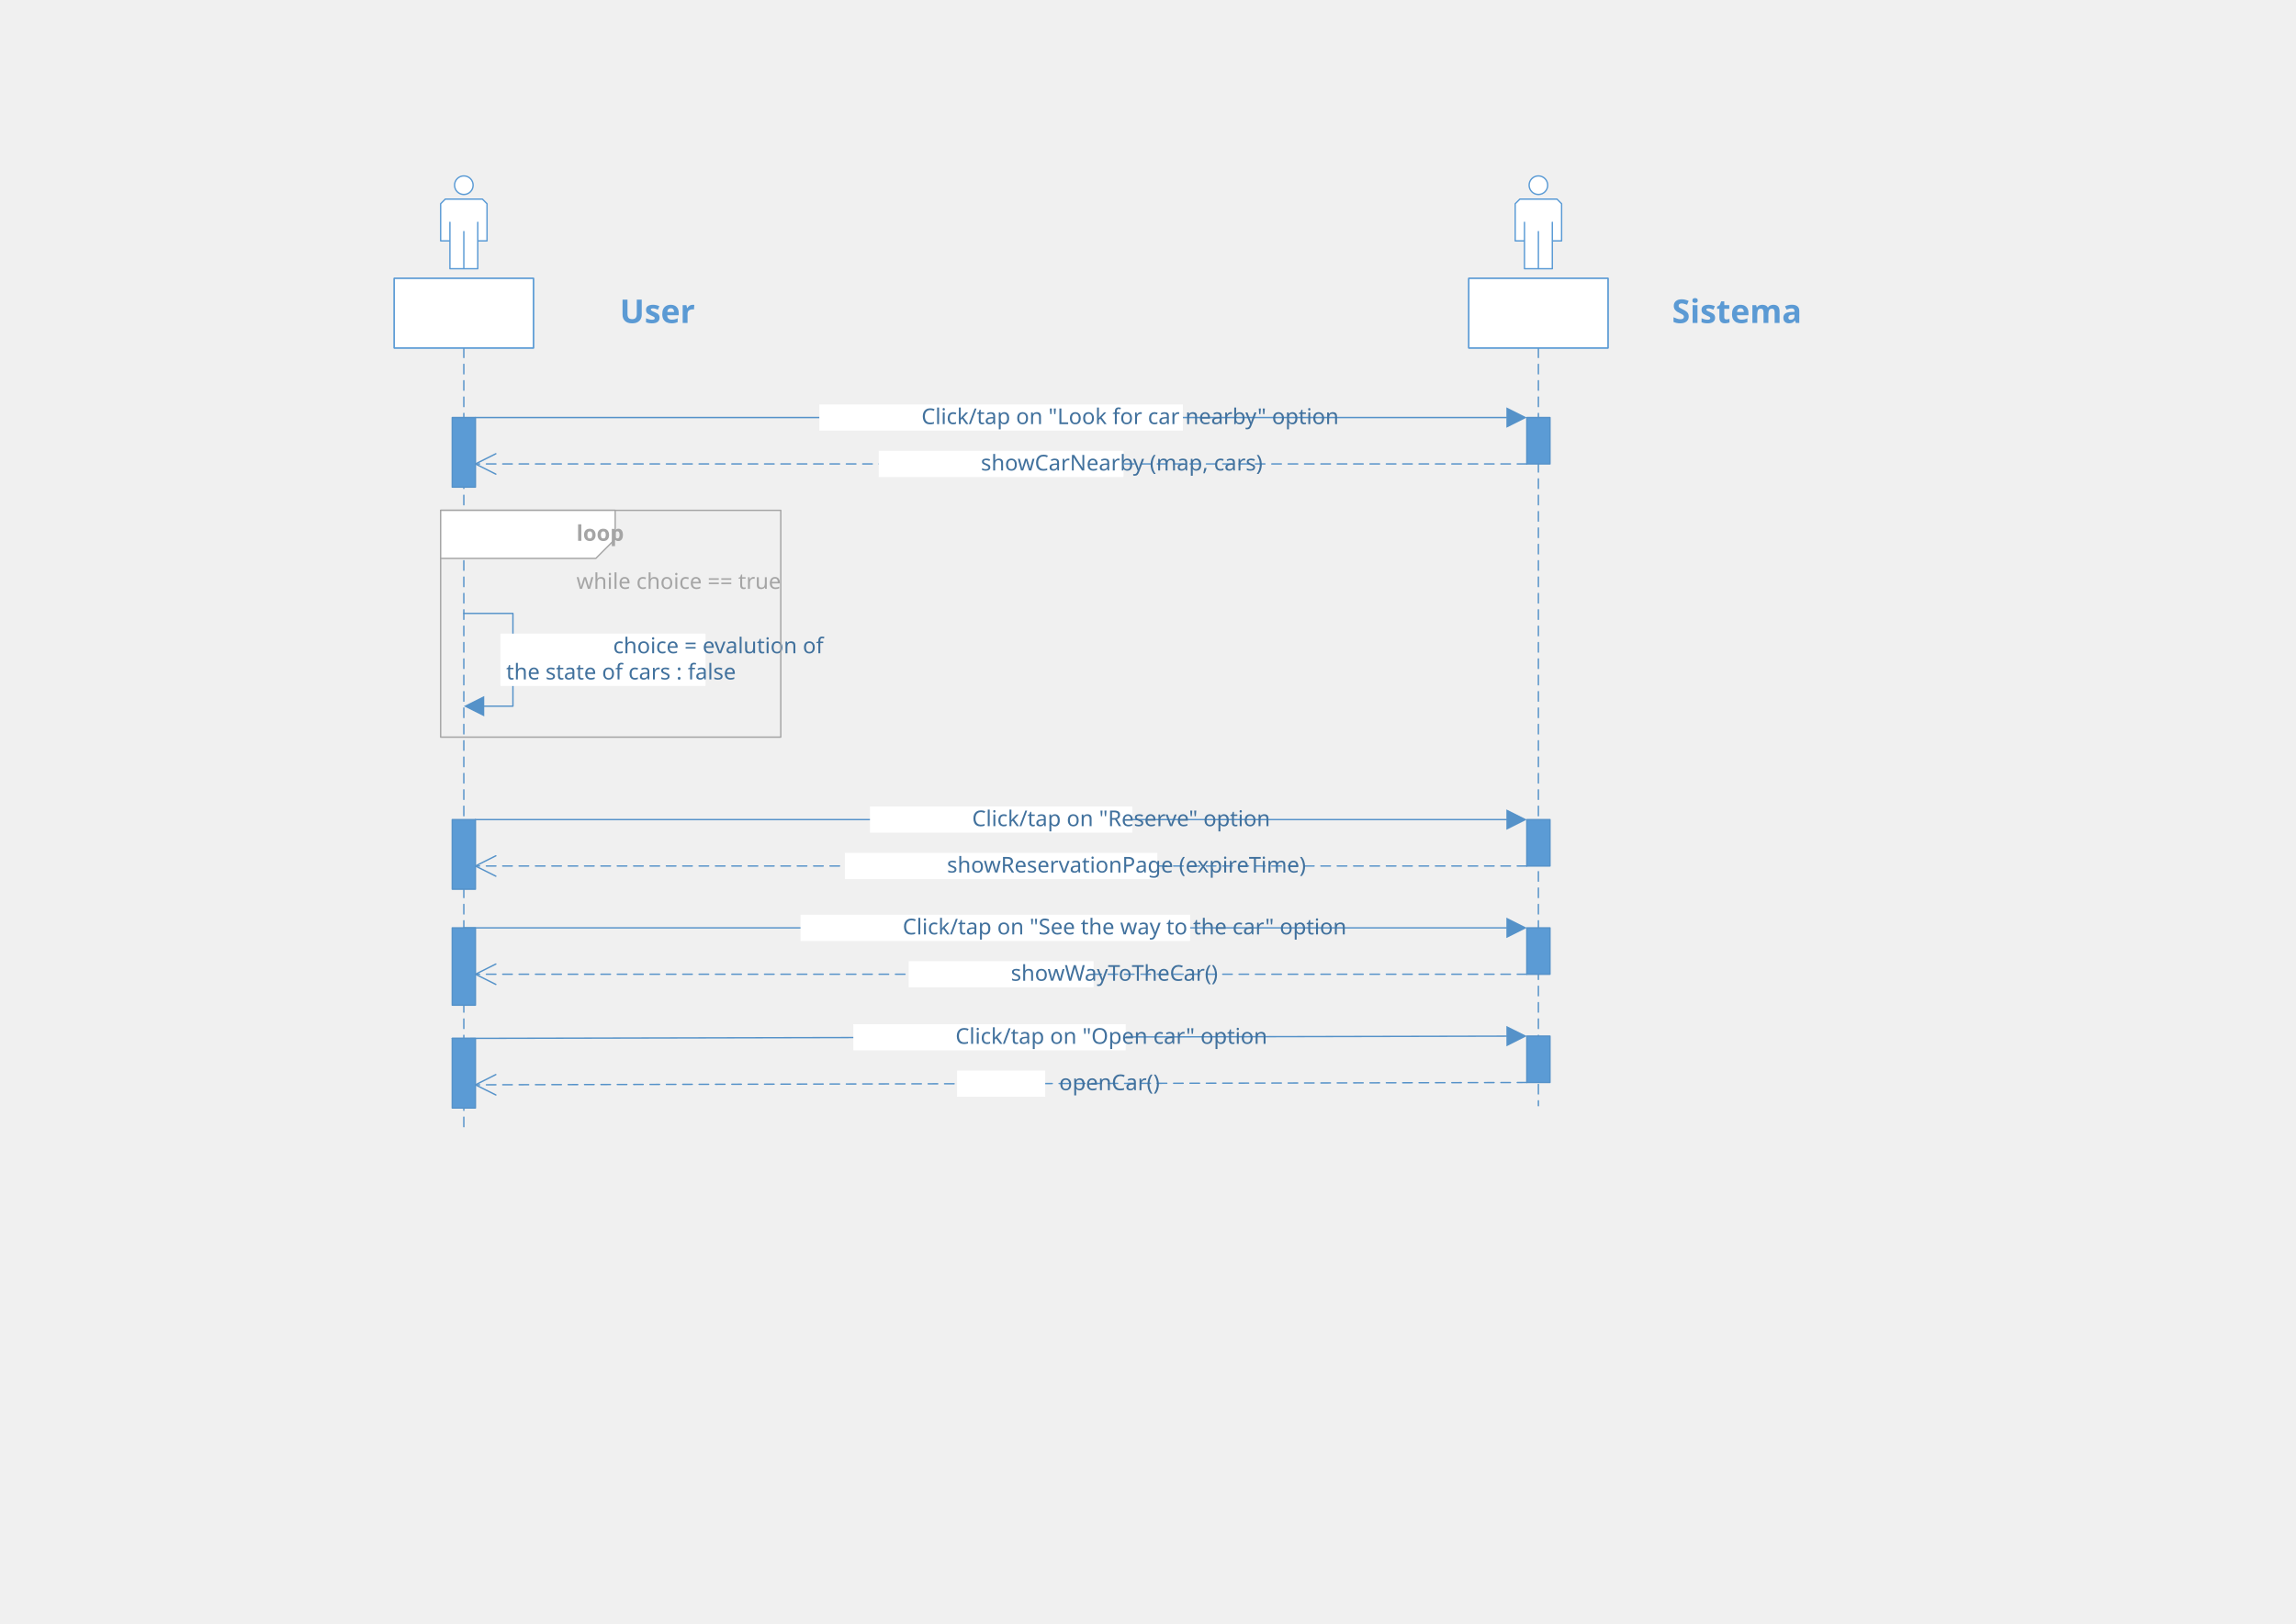
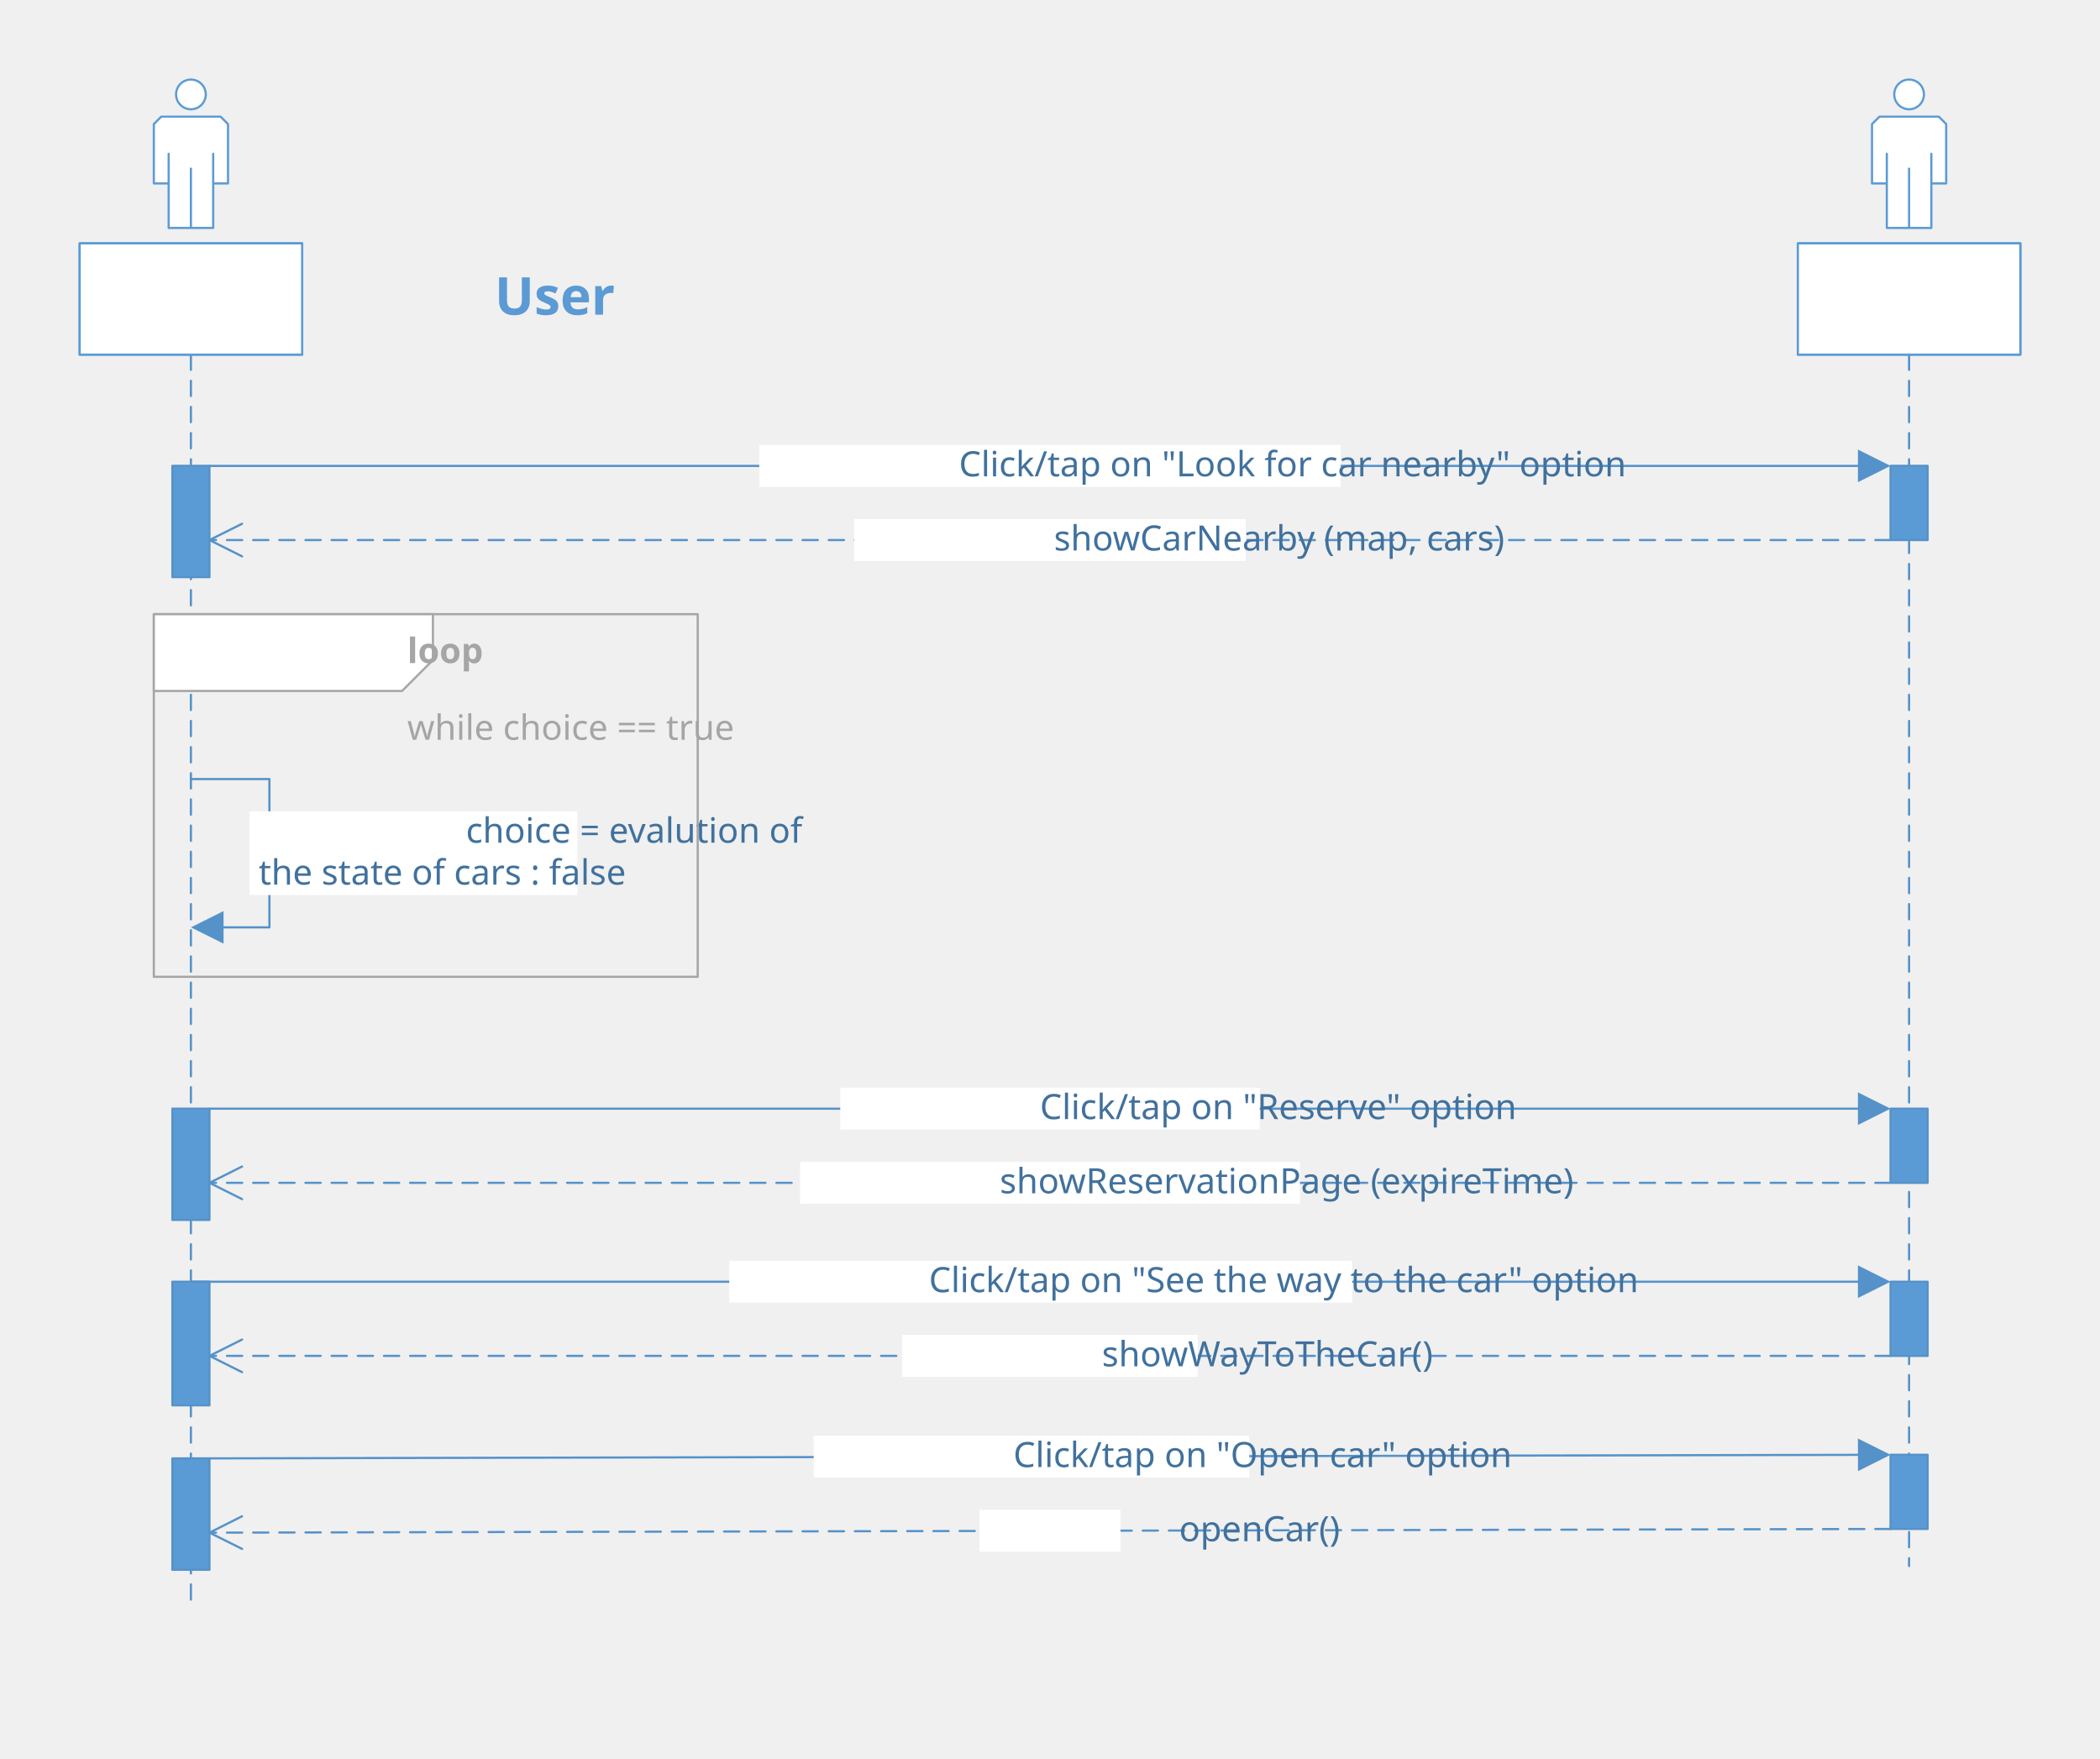
- <svg xmlns="http://www.w3.org/2000/svg" xmlns:ns1="http://schemas.microsoft.com/visio/2003/SVGExtensions/" xmlns:xlink="http://www.w3.org/1999/xlink" width="11.693in" height="8.268in" viewBox="0 0 841.89 595.276" xml:space="preserve" color-interpolation-filters="sRGB" class="st15">
+ <svg xmlns="http://www.w3.org/2000/svg" xmlns:ns1="http://schemas.microsoft.com/visio/2003/SVGExtensions/" xmlns:xlink="http://www.w3.org/1999/xlink" width="6.688in" height="5.6in" viewBox="0 0 481.539 403.235" xml:space="preserve" color-interpolation-filters="sRGB" class="st15">
  <ns1:documentProperties ns1:langID="1040" ns1:metric="true" ns1:viewMarkup="false">
    <ns1:userDefs>
      <ns1:ud ns1:nameU="msvNoAutoConnect" ns1:prompt="" ns1:val="VT0(1):26" />
    </ns1:userDefs>
  </ns1:documentProperties>
  <style type="text/css">
	
		.st1 {fill:#ffffff;stroke:#5b9bd5;stroke-linecap:round;stroke-linejoin:round;stroke-width:0.5}
		.st2 {stroke:#5592c9;stroke-dasharray:3.5,2.5;stroke-linecap:round;stroke-linejoin:round;stroke-width:0.5}
		.st3 {fill:#5b9ad4;font-family:Calibri;font-size:1em;font-weight:bold}
- 		.st4 {marker-end:url(#mrkr4-32);stroke:#5592c9;stroke-linecap:round;stroke-linejoin:round;stroke-width:0.5}
+ 		.st4 {marker-end:url(#mrkr4-33);stroke:#5592c9;stroke-linecap:round;stroke-linejoin:round;stroke-width:0.5}
		.st5 {fill:#5592c9;fill-opacity:1;stroke:#5592c9;stroke-opacity:1;stroke-width:0.134}
		.st6 {fill:#ffffff;stroke:none;stroke-linecap:butt;stroke-width:7.2}
		.st7 {fill:#41719d;font-family:Calibri;font-size:0.667em}
- 		.st8 {marker-end:url(#mrkr3-40);stroke:#5592c9;stroke-dasharray:3.5,2.5;stroke-linecap:round;stroke-linejoin:round;stroke-width:0.5}
+ 		.st8 {marker-end:url(#mrkr3-41);stroke:#5592c9;stroke-dasharray:3.5,2.5;stroke-linecap:round;stroke-linejoin:round;stroke-width:0.5}
		.st9 {font-size:1em}
		.st10 {fill:#a5a5a5;fill-opacity:0;stroke:#a5a5a5;stroke-linecap:round;stroke-linejoin:round;stroke-width:0.5}
		.st11 {fill:#ffffff;stroke:#a5a5a5;stroke-linecap:round;stroke-linejoin:round;stroke-width:0.5}
		.st12 {fill:#a5a5a5;font-family:Calibri;font-size:0.667em;font-weight:bold}
		.st13 {fill:#a5a5a5;font-family:Calibri;font-size:0.667em}
		.st14 {fill:#5b9bd5;stroke:#5592c9;stroke-linecap:round;stroke-linejoin:round;stroke-width:0.5}
		.st15 {fill:none;fill-rule:evenodd;font-size:12px;overflow:visible;stroke-linecap:square;stroke-miterlimit:3}
	
	</style>
  <defs id="Markers">
    <g id="lend4">
      <path d="M 2 1 L 0 0 L 2 -1 L 2 1 " style="stroke:none" />
    </g>
-     <marker id="mrkr4-32" class="st5" ns1:arrowType="4" ns1:arrowSize="3" ns1:setback="14.96" refX="-14.96" orient="auto" markerUnits="strokeWidth" overflow="visible">
+     <marker id="mrkr4-33" class="st5" ns1:arrowType="4" ns1:arrowSize="3" ns1:setback="14.96" refX="-14.96" orient="auto" markerUnits="strokeWidth" overflow="visible">
      <use xlink:href="#lend4" transform="scale(-7.48,-7.48) " />
    </marker>
    <g id="lend3">
      <path d="M 2 1 L 0 0 L 2 -1 " style="stroke-linecap:round;stroke-linejoin:round;fill:none" />
    </g>
-     <marker id="mrkr3-40" class="st5" ns1:arrowType="3" ns1:arrowSize="3" orient="auto" markerUnits="strokeWidth" overflow="visible">
+     <marker id="mrkr3-41" class="st5" ns1:arrowType="3" ns1:arrowSize="3" orient="auto" markerUnits="strokeWidth" overflow="visible">
      <use xlink:href="#lend3" transform="scale(-7.48,-7.48) " />
    </marker>
  </defs>
  <g ns1:mID="0" ns1:index="1" ns1:groupContext="foregroundPage">
    <ns1:userDefs>
      <ns1:ud ns1:nameU="msvThemeOrder" ns1:val="VT0(0):26" />
    </ns1:userDefs>
    <ns1:pageProperties ns1:drawingScale="0.0393701" ns1:pageScale="0.0393701" ns1:drawingUnits="24" ns1:shadowOffsetX="8.50394" ns1:shadowOffsetY="-8.50394" />
    <ns1:layer ns1:name="Connettore" ns1:index="0" />
-     <g id="group6-1" transform="translate(144.567,-467.717)" ns1:mID="6" ns1:groupContext="group">
-       <ns1:userDefs>
-         <ns1:ud ns1:nameU="visVersion" ns1:prompt="" ns1:val="VT0(15):26" />
-         <ns1:ud ns1:nameU="ShowActor" ns1:prompt="" ns1:val="VT0(1):5" />
-         <ns1:ud ns1:nameU="ShowDestruction" ns1:prompt="" ns1:val="VT0(0):5" />
-       </ns1:userDefs>
-       <g id="shape7-2" ns1:mID="7" ns1:groupContext="shape">
-         <rect x="0" y="569.764" width="51.024" height="25.512" class="st1" />
-       </g>
-       <g id="shape8-4" ns1:mID="8" ns1:groupContext="shape" transform="translate(17.0079,-29.0551)">
-         <path d="M3.4 595.28 L3.4 578.27 L3.4 585.07 L0 585.07 L0 571.46 L1.7 569.76 L15.31 569.76 L17.01 571.46 L17.01 585.07         L13.61 585.07 L13.61 578.27 L13.61 595.28 L8.5 595.28 L8.5 581.67 L8.5 595.28 L3.4 595.28 ZM11.91 564.66         A3.402 3.402 -180 1 0 5.1 564.66 A3.402 3.402 -180 1 0 11.91 564.66 Z" class="st1" />
-       </g>
-       <g id="shape9-6" ns1:mID="9" ns1:groupContext="shape" transform="translate(17.0079,303.915)">
- 				</g>
-       <g id="shape10-8" ns1:mID="10" ns1:groupContext="shape" transform="translate(620.787,595.276) rotate(90)">
-         <path d="M0 595.28 L286.3 595.28" class="st2" />
-       </g>
-       <g id="shape6-11" ns1:mID="6" ns1:groupContext="groupContent">
-         <ns1:textBlock ns1:margins="rect(4,4,4,4)" ns1:tabSpace="42.5197" />
-         <ns1:textRect cx="25.512" cy="582.52" width="51.03" height="25.512" />
-         <rect x="0" y="569.764" width="51.024" height="25.512" class="st1" />
-         <text x="14.05" y="586.12" class="st3" ns1:langID="1040">
-           <ns1:paragraph ns1:horizAlign="1" />
-           <ns1:tabList />User</text>
-       </g>
-     </g>
-     <g id="group11-14" transform="translate(538.583,-467.717)" ns1:mID="11" ns1:groupContext="group">
-       <ns1:userDefs>
-         <ns1:ud ns1:nameU="visVersion" ns1:prompt="" ns1:val="VT0(15):26" />
-         <ns1:ud ns1:nameU="ShowActor" ns1:prompt="" ns1:val="VT0(1):5" />
-         <ns1:ud ns1:nameU="ShowDestruction" ns1:prompt="" ns1:val="VT0(0):5" />
-       </ns1:userDefs>
-       <g id="shape12-15" ns1:mID="12" ns1:groupContext="shape">
-         <rect x="0" y="569.764" width="51.024" height="25.512" class="st1" />
-       </g>
-       <g id="shape13-17" ns1:mID="13" ns1:groupContext="shape" transform="translate(17.0079,-29.0551)">
-         <path d="M3.4 595.28 L3.4 578.27 L3.4 585.07 L0 585.07 L0 571.46 L1.7 569.76 L15.31 569.76 L17.01 571.46 L17.01 585.07         L13.61 585.07 L13.61 578.27 L13.61 595.28 L8.5 595.28 L8.5 581.67 L8.5 595.28 L3.4 595.28 ZM11.91 564.66         A3.402 3.402 -180 1 0 5.1 564.66 A3.402 3.402 -180 1 0 11.91 564.66 Z" class="st1" />
-       </g>
-       <g id="shape14-19" ns1:mID="14" ns1:groupContext="shape" transform="translate(17.0079,295.411)">
- 				</g>
-       <g id="shape15-21" ns1:mID="15" ns1:groupContext="shape" transform="translate(620.787,595.276) rotate(90)">
-         <path d="M0 595.28 L277.8 595.28" class="st2" />
-       </g>
-       <g id="shape11-24" ns1:mID="11" ns1:groupContext="groupContent">
-         <ns1:textBlock ns1:margins="rect(4,4,4,4)" ns1:tabSpace="42.5197" />
-         <ns1:textRect cx="25.512" cy="582.52" width="51.03" height="25.512" />
-         <rect x="0" y="569.764" width="51.024" height="25.512" class="st1" />
-         <text x="5.87" y="586.12" class="st3" ns1:langID="1040">
-           <ns1:paragraph ns1:horizAlign="1" />
-           <ns1:tabList />Sistema</text>
-       </g>
-     </g>
-     <g id="shape16-27" ns1:mID="16" ns1:groupContext="shape" ns1:layerMember="0" transform="translate(174.331,-435.118)">
-       <ns1:userDefs>
-         <ns1:ud ns1:nameU="IsReturn" ns1:prompt="" ns1:val="VT0(0):5" />
-         <ns1:ud ns1:nameU="IsAsync" ns1:prompt="" ns1:val="VT0(0):26" />
-         <ns1:ud ns1:nameU="IsSelfMessage" ns1:prompt="" ns1:val="VT0(0):5" />
-         <ns1:ud ns1:nameU="visVersion" ns1:prompt="" ns1:val="VT0(15):26" />
-       </ns1:userDefs>
-       <ns1:textBlock ns1:margins="rect(4,4,4,4)" ns1:tabSpace="42.5197" />
-       <ns1:textRect cx="192.756" cy="588.189" width="143.14" height="17.604" />
-       <path d="M0 588.19 L378.03 588.19" class="st4" />
-       <rect ns1:rectContext="textBkgnd" x="126.092" y="583.389" width="133.327" height="9.6" class="st6" />
-       <text x="126.09" y="590.59" class="st7" ns1:langID="1040">
-         <ns1:paragraph ns1:horizAlign="1" />
-         <ns1:tabList />Click/tap on "Look for car nearby" option</text>
-     </g>
-     <g id="shape17-35" ns1:mID="17" ns1:groupContext="shape" ns1:layerMember="0" transform="translate(559.843,-418.11)">
-       <ns1:userDefs>
-         <ns1:ud ns1:nameU="IsReturn" ns1:prompt="" ns1:val="VT0(1):5" />
-         <ns1:ud ns1:nameU="IsAsync" ns1:prompt="" ns1:val="VT0(0):26" />
-         <ns1:ud ns1:nameU="IsSelfMessage" ns1:prompt="" ns1:val="VT0(0):5" />
-         <ns1:ud ns1:nameU="visVersion" ns1:prompt="" ns1:val="VT0(15):26" />
-       </ns1:userDefs>
-       <ns1:textBlock ns1:margins="rect(4,4,4,4)" ns1:tabSpace="42.5197" />
-       <ns1:textRect cx="-192.756" cy="588.189" width="99.59" height="17.604" />
-       <path d="M0 588.19 L-385.51 588.19" class="st8" />
-       <rect ns1:rectContext="textBkgnd" x="-237.641" y="583.389" width="89.77" height="9.6" class="st6" />
-       <text x="-237.64" y="590.59" class="st7" ns1:langID="1040">
-         <ns1:paragraph ns1:horizAlign="1" />
-         <ns1:tabList />showCarNearby (map, cars)</text>
-     </g>
-     <g id="shape22-43" ns1:mID="22" ns1:groupContext="shape" ns1:layerMember="0" transform="translate(162.992,-370.394)">
-       <ns1:userDefs>
-         <ns1:ud ns1:nameU="IsReturn" ns1:prompt="" ns1:val="VT0(0):5" />
-         <ns1:ud ns1:nameU="IsAsync" ns1:prompt="" ns1:val="VT0(0):26" />
-         <ns1:ud ns1:nameU="IsSelfMessage" ns1:prompt="" ns1:val="VT0(1):5" />
-         <ns1:ud ns1:nameU="visVersion" ns1:prompt="" ns1:val="VT0(15):26" />
-       </ns1:userDefs>
-       <ns1:textBlock ns1:margins="rect(4,4,4,4)" ns1:tabSpace="42.5197" />
-       <ns1:textRect cx="58.11" cy="612.283" width="84.98" height="27.203" />
-       <path d="M7.09 595.28 L25.09 595.28 L25.09 629.29 L14.57 629.29" class="st4" />
-       <rect ns1:rectContext="textBkgnd" x="20.527" y="602.684" width="75.167" height="19.2" class="st6" />
-       <text x="24.37" y="609.88" class="st7" ns1:langID="1040">
-         <ns1:paragraph ns1:horizAlign="1" />
-         <ns1:tabList />choice = evalution of<ns1:newlineChar />
-         <tspan x="20.53" dy="1.2em" class="st9"> </tspan>the state of cars : false</text>
-     </g>
-     <g id="group23-51" transform="translate(161.575,-325.039)" ns1:mID="23" ns1:groupContext="group">
-       <ns1:userDefs>
-         <ns1:ud ns1:nameU="visVersion" ns1:prompt="" ns1:val="VT0(15):26" />
-       </ns1:userDefs>
-       <g id="shape23-52" ns1:mID="23" ns1:groupContext="groupContent">
-         <rect x="0" y="512.126" width="124.724" height="83.15" class="st10" />
-       </g>
-       <g id="shape24-54" ns1:mID="24" ns1:groupContext="shape" transform="translate(0,-65.546)">
-         <ns1:userDefs>
-           <ns1:ud ns1:nameU="FoldSize" ns1:prompt="" ns1:val="VT0(0.098425196850394):24" />
-           <ns1:ud ns1:nameU="BackFillColor" ns1:prompt="" ns1:val="VT5(#96afcf)" />
-           <ns1:ud ns1:nameU="BackLineColor" ns1:prompt="" ns1:val="VT5(#1f477d)" />
-           <ns1:ud ns1:nameU="BackCharColor" ns1:prompt="" ns1:val="VT5(#000000)" />
-           <ns1:ud ns1:nameU="DarkerColor" ns1:prompt="" ns1:val="VT5(#000000)" />
-           <ns1:ud ns1:nameU="BackFillColor" ns1:prompt="" ns1:val="VT5(#a5a5a5)" />
-           <ns1:ud ns1:nameU="BackLineColor" ns1:prompt="" ns1:val="VT5(#a5a5a5)" />
-           <ns1:ud ns1:nameU="BackCharColor" ns1:prompt="" ns1:val="VT5(#ffffff)" />
-           <ns1:ud ns1:nameU="DarkerColor" ns1:prompt="" ns1:val="VT5(#a5a5a5)" />
-         </ns1:userDefs>
-         <ns1:textBlock ns1:margins="rect(4,4,4,4)" ns1:tabSpace="42.5197" />
-         <ns1:textRect cx="32" cy="586.474" width="64" height="17.604" />
-         <path d="M0 595.28 L56.91 595.28 L64 588.19 L64 577.67 L0 577.67 L0 595.28 Z" class="st11" />
-         <text x="4" y="588.87" class="st12" ns1:langID="1040">
-           <ns1:paragraph />
-           <ns1:tabList />loop</text>
-       </g>
-       <g id="shape25-57" ns1:mID="25" ns1:groupContext="shape" transform="translate(0,-47.9425)">
-         <ns1:userDefs>
-           <ns1:ud ns1:nameU="msvQuickStyleVariationRestore" ns1:prompt="" ns1:val="VT0(2):26" />
-         </ns1:userDefs>
-         <ns1:textBlock ns1:margins="rect(4,4,4,4)" ns1:tabSpace="42.5197" />
-         <ns1:textRect cx="37.718" cy="586.474" width="75.44" height="17.604" />
-         <text x="4" y="588.87" class="st13" ns1:langID="1040">
-           <ns1:paragraph />
-           <ns1:tabList />while choice == true</text>
-       </g>
-     </g>
-     <g id="shape26-59" ns1:mID="26" ns1:groupContext="shape" ns1:layerMember="0" transform="translate(174.331,-287.717)">
-       <ns1:userDefs>
-         <ns1:ud ns1:nameU="IsReturn" ns1:prompt="" ns1:val="VT0(0):5" />
-         <ns1:ud ns1:nameU="IsAsync" ns1:prompt="" ns1:val="VT0(0):26" />
-         <ns1:ud ns1:nameU="IsSelfMessage" ns1:prompt="" ns1:val="VT0(0):5" />
-         <ns1:ud ns1:nameU="visVersion" ns1:prompt="" ns1:val="VT0(15):26" />
-       </ns1:userDefs>
-       <ns1:textBlock ns1:margins="rect(4,4,4,4)" ns1:tabSpace="42.5197" />
-       <ns1:textRect cx="192.756" cy="588.189" width="106.02" height="17.604" />
-       <path d="M0 588.19 L378.03 588.19" class="st4" />
-       <rect ns1:rectContext="textBkgnd" x="144.657" y="583.389" width="96.198" height="9.6" class="st6" />
-       <text x="144.66" y="590.59" class="st7" ns1:langID="1040">
-         <ns1:paragraph ns1:horizAlign="1" />
-         <ns1:tabList />Click/tap on "Reserve" option</text>
-     </g>
-     <g id="shape27-66" ns1:mID="27" ns1:groupContext="shape" ns1:layerMember="0" transform="translate(559.843,-270.709)">
-       <ns1:userDefs>
-         <ns1:ud ns1:nameU="IsReturn" ns1:prompt="" ns1:val="VT0(1):5" />
-         <ns1:ud ns1:nameU="IsAsync" ns1:prompt="" ns1:val="VT0(0):26" />
-         <ns1:ud ns1:nameU="IsSelfMessage" ns1:prompt="" ns1:val="VT0(0):5" />
-         <ns1:ud ns1:nameU="visVersion" ns1:prompt="" ns1:val="VT0(15):26" />
-       </ns1:userDefs>
-       <ns1:textBlock ns1:margins="rect(4,4,4,4)" ns1:tabSpace="42.5197" />
-       <ns1:textRect cx="-192.756" cy="588.189" width="124.42" height="17.604" />
-       <path d="M0 588.19 L-385.51 588.19" class="st8" />
-       <rect ns1:rectContext="textBkgnd" x="-250.058" y="583.389" width="114.604" height="9.6" class="st6" />
-       <text x="-250.06" y="590.59" class="st7" ns1:langID="1040">
-         <ns1:paragraph ns1:horizAlign="1" />
-         <ns1:tabList />showReservationPage (expireTime)</text>
-     </g>
-     <g id="shape31-73" ns1:mID="31" ns1:groupContext="shape" ns1:layerMember="0" transform="translate(170.079,-262.205)">
-       <ns1:userDefs>
-         <ns1:ud ns1:nameU="IsReturn" ns1:prompt="" ns1:val="VT0(0):5" />
-         <ns1:ud ns1:nameU="IsAsync" ns1:prompt="" ns1:val="VT0(0):26" />
-         <ns1:ud ns1:nameU="IsSelfMessage" ns1:prompt="" ns1:val="VT0(0):5" />
-         <ns1:ud ns1:nameU="visVersion" ns1:prompt="" ns1:val="VT0(15):26" />
-       </ns1:userDefs>
-       <ns1:textBlock ns1:margins="rect(4,4,4,4)" ns1:tabSpace="42.5197" />
-       <ns1:textRect cx="194.882" cy="602.362" width="152.68" height="17.604" />
-       <path d="M0 602.36 L382.28 602.36" class="st4" />
-       <rect ns1:rectContext="textBkgnd" x="123.451" y="597.562" width="142.862" height="9.6" class="st6" />
-       <text x="123.45" y="604.76" class="st7" ns1:langID="1040">
-         <ns1:paragraph ns1:horizAlign="1" />
-         <ns1:tabList />Click/tap on "See the way to the car" option</text>
-     </g>
-     <g id="shape32-80" ns1:mID="32" ns1:groupContext="shape" ns1:layerMember="0" transform="translate(559.843,-245.197)">
-       <ns1:userDefs>
-         <ns1:ud ns1:nameU="IsReturn" ns1:prompt="" ns1:val="VT0(1):5" />
-         <ns1:ud ns1:nameU="IsAsync" ns1:prompt="" ns1:val="VT0(0):26" />
-         <ns1:ud ns1:nameU="IsSelfMessage" ns1:prompt="" ns1:val="VT0(0):5" />
-         <ns1:ud ns1:nameU="visVersion" ns1:prompt="" ns1:val="VT0(15):26" />
-       </ns1:userDefs>
-       <ns1:textBlock ns1:margins="rect(4,4,4,4)" ns1:tabSpace="42.5197" />
-       <ns1:textRect cx="-192.756" cy="602.362" width="77.59" height="17.604" />
-       <path d="M0 602.36 L-385.51 602.36" class="st8" />
-       <rect ns1:rectContext="textBkgnd" x="-226.644" y="597.562" width="67.777" height="9.6" class="st6" />
-       <text x="-226.64" y="604.76" class="st7" ns1:langID="1040">
-         <ns1:paragraph ns1:horizAlign="1" />
-         <ns1:tabList />showWayToTheCar()</text>
-     </g>
-     <g id="shape34-87" ns1:mID="34" ns1:groupContext="shape" transform="translate(-420.945,368.504) rotate(-90)">
-       <ns1:userDefs>
-         <ns1:ud ns1:nameU="visVersion" ns1:prompt="" ns1:val="VT0(15):26" />
-       </ns1:userDefs>
-       <rect x="0" y="586.772" width="28.346" height="8.504" class="st14" />
-     </g>
-     <g id="shape35-89" ns1:mID="35" ns1:groupContext="shape" ns1:layerMember="0" transform="translate(165.827,-207.921)">
-       <ns1:userDefs>
-         <ns1:ud ns1:nameU="IsReturn" ns1:prompt="" ns1:val="VT0(0):5" />
-         <ns1:ud ns1:nameU="IsAsync" ns1:prompt="" ns1:val="VT0(0):26" />
-         <ns1:ud ns1:nameU="IsSelfMessage" ns1:prompt="" ns1:val="VT0(0):5" />
-         <ns1:ud ns1:nameU="visVersion" ns1:prompt="" ns1:val="VT0(15):26" />
-       </ns1:userDefs>
-       <ns1:textBlock ns1:margins="rect(4,4,4,4)" ns1:tabSpace="42.5197" />
-       <ns1:textRect cx="197.008" cy="588.189" width="109.7" height="17.604" />
-       <path d="M0 588.61 L386.54 587.78" class="st4" />
-       <rect ns1:rectContext="textBkgnd" x="147.069" y="583.389" width="99.878" height="9.6" class="st6" />
-       <text x="147.07" y="590.59" class="st7" ns1:langID="1040">
-         <ns1:paragraph ns1:horizAlign="1" />
-         <ns1:tabList />Click/tap on "Open car" option</text>
-     </g>
-     <g id="shape36-96" ns1:mID="36" ns1:groupContext="shape" ns1:layerMember="0" transform="translate(559.843,-205.087)">
-       <ns1:userDefs>
-         <ns1:ud ns1:nameU="IsReturn" ns1:prompt="" ns1:val="VT0(1):5" />
-         <ns1:ud ns1:nameU="IsAsync" ns1:prompt="" ns1:val="VT0(0):26" />
-         <ns1:ud ns1:nameU="IsSelfMessage" ns1:prompt="" ns1:val="VT0(0):5" />
-         <ns1:ud ns1:nameU="visVersion" ns1:prompt="" ns1:val="VT0(15):26" />
-       </ns1:userDefs>
-       <ns1:textBlock ns1:margins="rect(4,4,4,4)" ns1:tabSpace="42.5197" />
-       <ns1:textRect cx="-192.756" cy="602.362" width="42.16" height="17.604" />
-       <path d="M0 601.94 L-385.51 602.79" class="st8" />
-       <rect ns1:rectContext="textBkgnd" x="-208.928" y="597.562" width="32.344" height="9.6" class="st6" />
-       <text x="-208.93" y="604.76" class="st7" ns1:langID="1040">
-         <ns1:paragraph ns1:horizAlign="1" />
-         <ns1:tabList />openCar()</text>
-     </g>
-     <g id="shape37-103" ns1:mID="37" ns1:groupContext="shape" transform="translate(-420.945,178.583) rotate(-90)">
-       <ns1:userDefs>
-         <ns1:ud ns1:nameU="visVersion" ns1:prompt="" ns1:val="VT0(15):26" />
-       </ns1:userDefs>
-       <rect x="0" y="586.772" width="25.512" height="8.504" class="st14" />
-     </g>
-     <g id="shape38-105" ns1:mID="38" ns1:groupContext="shape" transform="translate(-26.9291,170.079) rotate(-90)">
-       <ns1:userDefs>
-         <ns1:ud ns1:nameU="visVersion" ns1:prompt="" ns1:val="VT0(15):26" />
-       </ns1:userDefs>
-       <rect x="0" y="586.772" width="17.008" height="8.504" class="st14" />
-     </g>
-     <g id="shape39-107" ns1:mID="39" ns1:groupContext="shape" transform="translate(-420.945,325.984) rotate(-90)">
-       <ns1:userDefs>
-         <ns1:ud ns1:nameU="visVersion" ns1:prompt="" ns1:val="VT0(15):26" />
-       </ns1:userDefs>
-       <rect x="0" y="586.772" width="25.512" height="8.504" class="st14" />
-     </g>
-     <g id="shape40-109" ns1:mID="40" ns1:groupContext="shape" transform="translate(-26.9291,317.48) rotate(-90)">
-       <ns1:userDefs>
-         <ns1:ud ns1:nameU="visVersion" ns1:prompt="" ns1:val="VT0(15):26" />
-       </ns1:userDefs>
-       <rect x="0" y="586.772" width="17.008" height="8.504" class="st14" />
-     </g>
-     <g id="shape41-111" ns1:mID="41" ns1:groupContext="shape" transform="translate(-26.9291,357.165) rotate(-90)">
-       <ns1:userDefs>
-         <ns1:ud ns1:nameU="visVersion" ns1:prompt="" ns1:val="VT0(15):26" />
-       </ns1:userDefs>
-       <rect x="0" y="586.772" width="17.008" height="8.504" class="st14" />
-     </g>
-     <g id="shape42-113" ns1:mID="42" ns1:groupContext="shape" transform="translate(-420.945,406.205) rotate(-90)">
-       <ns1:userDefs>
-         <ns1:ud ns1:nameU="visVersion" ns1:prompt="" ns1:val="VT0(15):26" />
-       </ns1:userDefs>
-       <rect x="0" y="586.772" width="25.512" height="8.504" class="st14" />
-     </g>
-     <g id="shape43-115" ns1:mID="43" ns1:groupContext="shape" transform="translate(-26.9291,396.85) rotate(-90)">
-       <ns1:userDefs>
-         <ns1:ud ns1:nameU="visVersion" ns1:prompt="" ns1:val="VT0(15):26" />
-       </ns1:userDefs>
-       <rect x="0" y="586.772" width="17.008" height="8.504" class="st14" />
+     <g id="group1000-1" transform="translate(18.25,-43.2688)" ns1:mID="1000" ns1:groupContext="group">
+       <g id="group6-2" transform="translate(-4.39648E-14,-278.646)" ns1:mID="6" ns1:groupContext="group">
+         <ns1:userDefs>
+           <ns1:ud ns1:nameU="visVersion" ns1:prompt="" ns1:val="VT0(15):26" />
+           <ns1:ud ns1:nameU="ShowActor" ns1:prompt="" ns1:val="VT0(1):5" />
+           <ns1:ud ns1:nameU="ShowDestruction" ns1:prompt="" ns1:val="VT0(0):5" />
+         </ns1:userDefs>
+         <g id="shape7-3" ns1:mID="7" ns1:groupContext="shape">
+           <rect x="0" y="377.724" width="51.024" height="25.512" class="st1" />
+         </g>
+         <g id="shape8-5" ns1:mID="8" ns1:groupContext="shape" transform="translate(17.0079,-29.0551)">
+           <path d="M3.4 403.24 L3.4 386.23 L3.4 393.03 L0 393.03 L0 379.42 L1.7 377.72 L15.31 377.72 L17.01 379.42 L17.01          393.03 L13.61 393.03 L13.61 386.23 L13.61 403.24 L8.5 403.24 L8.5 389.63 L8.5 403.24 L3.4 403.24          ZM11.91 372.62 A3.402 3.402 -180 1 0 5.1 372.62 A3.402 3.402 -180 1 0 11.91 372.62 Z" class="st1" />
+         </g>
+         <g id="shape9-7" ns1:mID="9" ns1:groupContext="shape" transform="translate(17.0079,303.915)">
+ 					</g>
+         <g id="shape10-9" ns1:mID="10" ns1:groupContext="shape" transform="translate(428.747,403.235) rotate(90)">
+           <path d="M0 403.24 L286.3 403.24" class="st2" />
+         </g>
+         <g id="shape6-12" ns1:mID="6" ns1:groupContext="groupContent">
+           <ns1:textBlock ns1:margins="rect(4,4,4,4)" ns1:tabSpace="42.5197" />
+           <ns1:textRect cx="25.512" cy="390.479" width="51.03" height="25.512" />
+           <rect x="0" y="377.724" width="51.024" height="25.512" class="st1" />
+           <text x="14.05" y="394.08" class="st3" ns1:langID="1040">
+             <ns1:paragraph ns1:horizAlign="1" />
+             <ns1:tabList />User</text>
+         </g>
+       </g>
+       <g id="group11-15" transform="translate(394.016,-278.646)" ns1:mID="11" ns1:groupContext="group">
+         <ns1:userDefs>
+           <ns1:ud ns1:nameU="visVersion" ns1:prompt="" ns1:val="VT0(15):26" />
+           <ns1:ud ns1:nameU="ShowActor" ns1:prompt="" ns1:val="VT0(1):5" />
+           <ns1:ud ns1:nameU="ShowDestruction" ns1:prompt="" ns1:val="VT0(0):5" />
+         </ns1:userDefs>
+         <g id="shape12-16" ns1:mID="12" ns1:groupContext="shape">
+           <rect x="0" y="377.724" width="51.024" height="25.512" class="st1" />
+         </g>
+         <g id="shape13-18" ns1:mID="13" ns1:groupContext="shape" transform="translate(17.0079,-29.0551)">
+           <path d="M3.4 403.24 L3.4 386.23 L3.4 393.03 L0 393.03 L0 379.42 L1.7 377.72 L15.31 377.72 L17.01 379.42 L17.01          393.03 L13.61 393.03 L13.61 386.23 L13.61 403.24 L8.5 403.24 L8.5 389.63 L8.5 403.24 L3.4 403.24          ZM11.91 372.62 A3.402 3.402 -180 1 0 5.1 372.62 A3.402 3.402 -180 1 0 11.91 372.62 Z" class="st1" />
+         </g>
+         <g id="shape14-20" ns1:mID="14" ns1:groupContext="shape" transform="translate(17.0079,295.411)">
+ 					</g>
+         <g id="shape15-22" ns1:mID="15" ns1:groupContext="shape" transform="translate(428.747,403.235) rotate(90)">
+           <path d="M0 403.24 L277.8 403.24" class="st2" />
+         </g>
+         <g id="shape11-25" ns1:mID="11" ns1:groupContext="groupContent">
+           <ns1:textBlock ns1:margins="rect(4,4,4,4)" ns1:tabSpace="42.5197" />
+           <ns1:textRect cx="25.512" cy="390.479" width="51.03" height="25.512" />
+           <rect x="0" y="377.724" width="51.024" height="25.512" class="st1" />
+           <text x="5.87" y="394.08" class="st3" ns1:langID="1040">
+             <ns1:paragraph ns1:horizAlign="1" />
+             <ns1:tabList />Sistema</text>
+         </g>
+       </g>
+       <g id="shape16-28" ns1:mID="16" ns1:groupContext="shape" ns1:layerMember="0" transform="translate(29.7638,-246.047)">
+         <ns1:userDefs>
+           <ns1:ud ns1:nameU="IsReturn" ns1:prompt="" ns1:val="VT0(0):5" />
+           <ns1:ud ns1:nameU="IsAsync" ns1:prompt="" ns1:val="VT0(0):26" />
+           <ns1:ud ns1:nameU="IsSelfMessage" ns1:prompt="" ns1:val="VT0(0):5" />
+           <ns1:ud ns1:nameU="visVersion" ns1:prompt="" ns1:val="VT0(15):26" />
+         </ns1:userDefs>
+         <ns1:textBlock ns1:margins="rect(4,4,4,4)" ns1:tabSpace="42.5197" />
+         <ns1:textRect cx="192.756" cy="396.149" width="143.14" height="17.604" />
+         <path d="M0 396.15 L378.03 396.15" class="st4" />
+         <rect ns1:rectContext="textBkgnd" x="126.092" y="391.349" width="133.327" height="9.6" class="st6" />
+         <text x="126.09" y="398.55" class="st7" ns1:langID="1040">
+           <ns1:paragraph ns1:horizAlign="1" />
+           <ns1:tabList />Click/tap on "Look for car nearby" option</text>
+       </g>
+       <g id="shape17-36" ns1:mID="17" ns1:groupContext="shape" ns1:layerMember="0" transform="translate(415.276,-229.039)">
+         <ns1:userDefs>
+           <ns1:ud ns1:nameU="IsReturn" ns1:prompt="" ns1:val="VT0(1):5" />
+           <ns1:ud ns1:nameU="IsAsync" ns1:prompt="" ns1:val="VT0(0):26" />
+           <ns1:ud ns1:nameU="IsSelfMessage" ns1:prompt="" ns1:val="VT0(0):5" />
+           <ns1:ud ns1:nameU="visVersion" ns1:prompt="" ns1:val="VT0(15):26" />
+         </ns1:userDefs>
+         <ns1:textBlock ns1:margins="rect(4,4,4,4)" ns1:tabSpace="42.5197" />
+         <ns1:textRect cx="-192.756" cy="396.149" width="99.59" height="17.604" />
+         <path d="M0 396.15 L-385.51 396.15" class="st8" />
+         <rect ns1:rectContext="textBkgnd" x="-237.641" y="391.349" width="89.77" height="9.6" class="st6" />
+         <text x="-237.64" y="398.55" class="st7" ns1:langID="1040">
+           <ns1:paragraph ns1:horizAlign="1" />
+           <ns1:tabList />showCarNearby (map, cars)</text>
+       </g>
+       <g id="shape22-44" ns1:mID="22" ns1:groupContext="shape" ns1:layerMember="0" transform="translate(18.4252,-181.323)">
+         <ns1:userDefs>
+           <ns1:ud ns1:nameU="IsReturn" ns1:prompt="" ns1:val="VT0(0):5" />
+           <ns1:ud ns1:nameU="IsAsync" ns1:prompt="" ns1:val="VT0(0):26" />
+           <ns1:ud ns1:nameU="IsSelfMessage" ns1:prompt="" ns1:val="VT0(1):5" />
+           <ns1:ud ns1:nameU="visVersion" ns1:prompt="" ns1:val="VT0(15):26" />
+         </ns1:userDefs>
+         <ns1:textBlock ns1:margins="rect(4,4,4,4)" ns1:tabSpace="42.5197" />
+         <ns1:textRect cx="58.11" cy="420.243" width="84.98" height="27.203" />
+         <path d="M7.09 403.24 L25.09 403.24 L25.09 437.25 L14.57 437.25" class="st4" />
+         <rect ns1:rectContext="textBkgnd" x="20.527" y="410.644" width="75.167" height="19.2" class="st6" />
+         <text x="24.37" y="417.84" class="st7" ns1:langID="1040">
+           <ns1:paragraph ns1:horizAlign="1" />
+           <ns1:tabList />choice = evalution of<ns1:newlineChar />
+           <tspan x="20.53" dy="1.2em" class="st9"> </tspan>the state of cars : false</text>
+       </g>
+       <g id="group23-52" transform="translate(17.0079,-135.969)" ns1:mID="23" ns1:groupContext="group">
+         <ns1:userDefs>
+           <ns1:ud ns1:nameU="visVersion" ns1:prompt="" ns1:val="VT0(15):26" />
+         </ns1:userDefs>
+         <g id="shape23-53" ns1:mID="23" ns1:groupContext="groupContent">
+           <rect x="0" y="320.086" width="124.724" height="83.15" class="st10" />
+         </g>
+         <g id="shape24-55" ns1:mID="24" ns1:groupContext="shape" transform="translate(0,-65.546)">
+           <ns1:userDefs>
+             <ns1:ud ns1:nameU="FoldSize" ns1:prompt="" ns1:val="VT0(0.098425196850394):24" />
+             <ns1:ud ns1:nameU="BackFillColor" ns1:prompt="" ns1:val="VT5(#96afcf)" />
+             <ns1:ud ns1:nameU="BackLineColor" ns1:prompt="" ns1:val="VT5(#1f477d)" />
+             <ns1:ud ns1:nameU="BackCharColor" ns1:prompt="" ns1:val="VT5(#000000)" />
+             <ns1:ud ns1:nameU="DarkerColor" ns1:prompt="" ns1:val="VT5(#000000)" />
+             <ns1:ud ns1:nameU="BackFillColor" ns1:prompt="" ns1:val="VT5(#a5a5a5)" />
+             <ns1:ud ns1:nameU="BackLineColor" ns1:prompt="" ns1:val="VT5(#a5a5a5)" />
+             <ns1:ud ns1:nameU="BackCharColor" ns1:prompt="" ns1:val="VT5(#ffffff)" />
+             <ns1:ud ns1:nameU="DarkerColor" ns1:prompt="" ns1:val="VT5(#a5a5a5)" />
+           </ns1:userDefs>
+           <ns1:textBlock ns1:margins="rect(4,4,4,4)" ns1:tabSpace="42.5197" />
+           <ns1:textRect cx="32" cy="394.434" width="64" height="17.604" />
+           <path d="M0 403.24 L56.91 403.24 L64 396.15 L64 385.63 L0 385.63 L0 403.24 Z" class="st11" />
+           <text x="4" y="396.83" class="st12" ns1:langID="1040">
+             <ns1:paragraph />
+             <ns1:tabList />loop</text>
+         </g>
+         <g id="shape25-58" ns1:mID="25" ns1:groupContext="shape" transform="translate(0,-47.9425)">
+           <ns1:userDefs>
+             <ns1:ud ns1:nameU="msvQuickStyleVariationRestore" ns1:prompt="" ns1:val="VT0(2):26" />
+           </ns1:userDefs>
+           <ns1:textBlock ns1:margins="rect(4,4,4,4)" ns1:tabSpace="42.5197" />
+           <ns1:textRect cx="37.718" cy="394.434" width="75.44" height="17.604" />
+           <text x="4" y="396.83" class="st13" ns1:langID="1040">
+             <ns1:paragraph />
+             <ns1:tabList />while choice == true</text>
+         </g>
+       </g>
+       <g id="shape26-60" ns1:mID="26" ns1:groupContext="shape" ns1:layerMember="0" transform="translate(29.7638,-98.6457)">
+         <ns1:userDefs>
+           <ns1:ud ns1:nameU="IsReturn" ns1:prompt="" ns1:val="VT0(0):5" />
+           <ns1:ud ns1:nameU="IsAsync" ns1:prompt="" ns1:val="VT0(0):26" />
+           <ns1:ud ns1:nameU="IsSelfMessage" ns1:prompt="" ns1:val="VT0(0):5" />
+           <ns1:ud ns1:nameU="visVersion" ns1:prompt="" ns1:val="VT0(15):26" />
+         </ns1:userDefs>
+         <ns1:textBlock ns1:margins="rect(4,4,4,4)" ns1:tabSpace="42.5197" />
+         <ns1:textRect cx="192.756" cy="396.149" width="106.02" height="17.604" />
+         <path d="M0 396.15 L378.03 396.15" class="st4" />
+         <rect ns1:rectContext="textBkgnd" x="144.657" y="391.349" width="96.198" height="9.6" class="st6" />
+         <text x="144.66" y="398.55" class="st7" ns1:langID="1040">
+           <ns1:paragraph ns1:horizAlign="1" />
+           <ns1:tabList />Click/tap on "Reserve" option</text>
+       </g>
+       <g id="shape27-67" ns1:mID="27" ns1:groupContext="shape" ns1:layerMember="0" transform="translate(415.276,-81.6378)">
+         <ns1:userDefs>
+           <ns1:ud ns1:nameU="IsReturn" ns1:prompt="" ns1:val="VT0(1):5" />
+           <ns1:ud ns1:nameU="IsAsync" ns1:prompt="" ns1:val="VT0(0):26" />
+           <ns1:ud ns1:nameU="IsSelfMessage" ns1:prompt="" ns1:val="VT0(0):5" />
+           <ns1:ud ns1:nameU="visVersion" ns1:prompt="" ns1:val="VT0(15):26" />
+         </ns1:userDefs>
+         <ns1:textBlock ns1:margins="rect(4,4,4,4)" ns1:tabSpace="42.5197" />
+         <ns1:textRect cx="-192.756" cy="396.149" width="124.42" height="17.604" />
+         <path d="M0 396.15 L-385.51 396.15" class="st8" />
+         <rect ns1:rectContext="textBkgnd" x="-250.058" y="391.349" width="114.604" height="9.6" class="st6" />
+         <text x="-250.06" y="398.55" class="st7" ns1:langID="1040">
+           <ns1:paragraph ns1:horizAlign="1" />
+           <ns1:tabList />showReservationPage (expireTime)</text>
+       </g>
+       <g id="shape31-74" ns1:mID="31" ns1:groupContext="shape" ns1:layerMember="0" transform="translate(25.5118,-73.1339)">
+         <ns1:userDefs>
+           <ns1:ud ns1:nameU="IsReturn" ns1:prompt="" ns1:val="VT0(0):5" />
+           <ns1:ud ns1:nameU="IsAsync" ns1:prompt="" ns1:val="VT0(0):26" />
+           <ns1:ud ns1:nameU="IsSelfMessage" ns1:prompt="" ns1:val="VT0(0):5" />
+           <ns1:ud ns1:nameU="visVersion" ns1:prompt="" ns1:val="VT0(15):26" />
+         </ns1:userDefs>
+         <ns1:textBlock ns1:margins="rect(4,4,4,4)" ns1:tabSpace="42.5197" />
+         <ns1:textRect cx="194.882" cy="410.322" width="152.68" height="17.604" />
+         <path d="M0 410.32 L382.28 410.32" class="st4" />
+         <rect ns1:rectContext="textBkgnd" x="123.451" y="405.522" width="142.862" height="9.6" class="st6" />
+         <text x="123.45" y="412.72" class="st7" ns1:langID="1040">
+           <ns1:paragraph ns1:horizAlign="1" />
+           <ns1:tabList />Click/tap on "See the way to the car" option</text>
+       </g>
+       <g id="shape32-81" ns1:mID="32" ns1:groupContext="shape" ns1:layerMember="0" transform="translate(415.276,-56.126)">
+         <ns1:userDefs>
+           <ns1:ud ns1:nameU="IsReturn" ns1:prompt="" ns1:val="VT0(1):5" />
+           <ns1:ud ns1:nameU="IsAsync" ns1:prompt="" ns1:val="VT0(0):26" />
+           <ns1:ud ns1:nameU="IsSelfMessage" ns1:prompt="" ns1:val="VT0(0):5" />
+           <ns1:ud ns1:nameU="visVersion" ns1:prompt="" ns1:val="VT0(15):26" />
+         </ns1:userDefs>
+         <ns1:textBlock ns1:margins="rect(4,4,4,4)" ns1:tabSpace="42.5197" />
+         <ns1:textRect cx="-192.756" cy="410.322" width="77.59" height="17.604" />
+         <path d="M0 410.32 L-385.51 410.32" class="st8" />
+         <rect ns1:rectContext="textBkgnd" x="-226.644" y="405.522" width="67.777" height="9.6" class="st6" />
+         <text x="-226.64" y="412.72" class="st7" ns1:langID="1040">
+           <ns1:paragraph ns1:horizAlign="1" />
+           <ns1:tabList />showWayToTheCar()</text>
+       </g>
+       <g id="shape34-88" ns1:mID="34" ns1:groupContext="shape" transform="translate(-373.472,365.535) rotate(-90)">
+         <ns1:userDefs>
+           <ns1:ud ns1:nameU="visVersion" ns1:prompt="" ns1:val="VT0(15):26" />
+         </ns1:userDefs>
+         <rect x="0" y="394.731" width="28.346" height="8.504" class="st14" />
+       </g>
+       <g id="shape35-90" ns1:mID="35" ns1:groupContext="shape" ns1:layerMember="0" transform="translate(21.2598,-18.8504)">
+         <ns1:userDefs>
+           <ns1:ud ns1:nameU="IsReturn" ns1:prompt="" ns1:val="VT0(0):5" />
+           <ns1:ud ns1:nameU="IsAsync" ns1:prompt="" ns1:val="VT0(0):26" />
+           <ns1:ud ns1:nameU="IsSelfMessage" ns1:prompt="" ns1:val="VT0(0):5" />
+           <ns1:ud ns1:nameU="visVersion" ns1:prompt="" ns1:val="VT0(15):26" />
+         </ns1:userDefs>
+         <ns1:textBlock ns1:margins="rect(4,4,4,4)" ns1:tabSpace="42.5197" />
+         <ns1:textRect cx="197.008" cy="396.149" width="109.7" height="17.604" />
+         <path d="M0 396.57 L386.54 395.74" class="st4" />
+         <rect ns1:rectContext="textBkgnd" x="147.069" y="391.349" width="99.878" height="9.6" class="st6" />
+         <text x="147.07" y="398.55" class="st7" ns1:langID="1040">
+           <ns1:paragraph ns1:horizAlign="1" />
+           <ns1:tabList />Click/tap on "Open car" option</text>
+       </g>
+       <g id="shape36-97" ns1:mID="36" ns1:groupContext="shape" ns1:layerMember="0" transform="translate(415.276,-16.0157)">
+         <ns1:userDefs>
+           <ns1:ud ns1:nameU="IsReturn" ns1:prompt="" ns1:val="VT0(1):5" />
+           <ns1:ud ns1:nameU="IsAsync" ns1:prompt="" ns1:val="VT0(0):26" />
+           <ns1:ud ns1:nameU="IsSelfMessage" ns1:prompt="" ns1:val="VT0(0):5" />
+           <ns1:ud ns1:nameU="visVersion" ns1:prompt="" ns1:val="VT0(15):26" />
+         </ns1:userDefs>
+         <ns1:textBlock ns1:margins="rect(4,4,4,4)" ns1:tabSpace="42.5197" />
+         <ns1:textRect cx="-192.756" cy="410.322" width="42.16" height="17.604" />
+         <path d="M0 409.9 L-385.51 410.75" class="st8" />
+         <rect ns1:rectContext="textBkgnd" x="-208.928" y="405.522" width="32.344" height="9.6" class="st6" />
+         <text x="-208.93" y="412.72" class="st7" ns1:langID="1040">
+           <ns1:paragraph ns1:horizAlign="1" />
+           <ns1:tabList />openCar()</text>
+       </g>
+       <g id="shape37-104" ns1:mID="37" ns1:groupContext="shape" transform="translate(-373.472,175.613) rotate(-90)">
+         <ns1:userDefs>
+           <ns1:ud ns1:nameU="visVersion" ns1:prompt="" ns1:val="VT0(15):26" />
+         </ns1:userDefs>
+         <rect x="0" y="394.731" width="25.512" height="8.504" class="st14" />
+       </g>
+       <g id="shape38-106" ns1:mID="38" ns1:groupContext="shape" transform="translate(20.5441,167.109) rotate(-90)">
+         <ns1:userDefs>
+           <ns1:ud ns1:nameU="visVersion" ns1:prompt="" ns1:val="VT0(15):26" />
+         </ns1:userDefs>
+         <rect x="0" y="394.731" width="17.008" height="8.504" class="st14" />
+       </g>
+       <g id="shape39-108" ns1:mID="39" ns1:groupContext="shape" transform="translate(-373.472,323.015) rotate(-90)">
+         <ns1:userDefs>
+           <ns1:ud ns1:nameU="visVersion" ns1:prompt="" ns1:val="VT0(15):26" />
+         </ns1:userDefs>
+         <rect x="0" y="394.731" width="25.512" height="8.504" class="st14" />
+       </g>
+       <g id="shape40-110" ns1:mID="40" ns1:groupContext="shape" transform="translate(20.5441,314.511) rotate(-90)">
+         <ns1:userDefs>
+           <ns1:ud ns1:nameU="visVersion" ns1:prompt="" ns1:val="VT0(15):26" />
+         </ns1:userDefs>
+         <rect x="0" y="394.731" width="17.008" height="8.504" class="st14" />
+       </g>
+       <g id="shape41-112" ns1:mID="41" ns1:groupContext="shape" transform="translate(20.5441,354.196) rotate(-90)">
+         <ns1:userDefs>
+           <ns1:ud ns1:nameU="visVersion" ns1:prompt="" ns1:val="VT0(15):26" />
+         </ns1:userDefs>
+         <rect x="0" y="394.731" width="17.008" height="8.504" class="st14" />
+       </g>
+       <g id="shape42-114" ns1:mID="42" ns1:groupContext="shape" transform="translate(-373.472,403.235) rotate(-90)">
+         <ns1:userDefs>
+           <ns1:ud ns1:nameU="visVersion" ns1:prompt="" ns1:val="VT0(15):26" />
+         </ns1:userDefs>
+         <rect x="0" y="394.731" width="25.512" height="8.504" class="st14" />
+       </g>
+       <g id="shape43-116" ns1:mID="43" ns1:groupContext="shape" transform="translate(20.5441,393.881) rotate(-90)">
+         <ns1:userDefs>
+           <ns1:ud ns1:nameU="visVersion" ns1:prompt="" ns1:val="VT0(15):26" />
+         </ns1:userDefs>
+         <rect x="0" y="394.731" width="17.008" height="8.504" class="st14" />
+       </g>
    </g>
  </g>
</svg>
